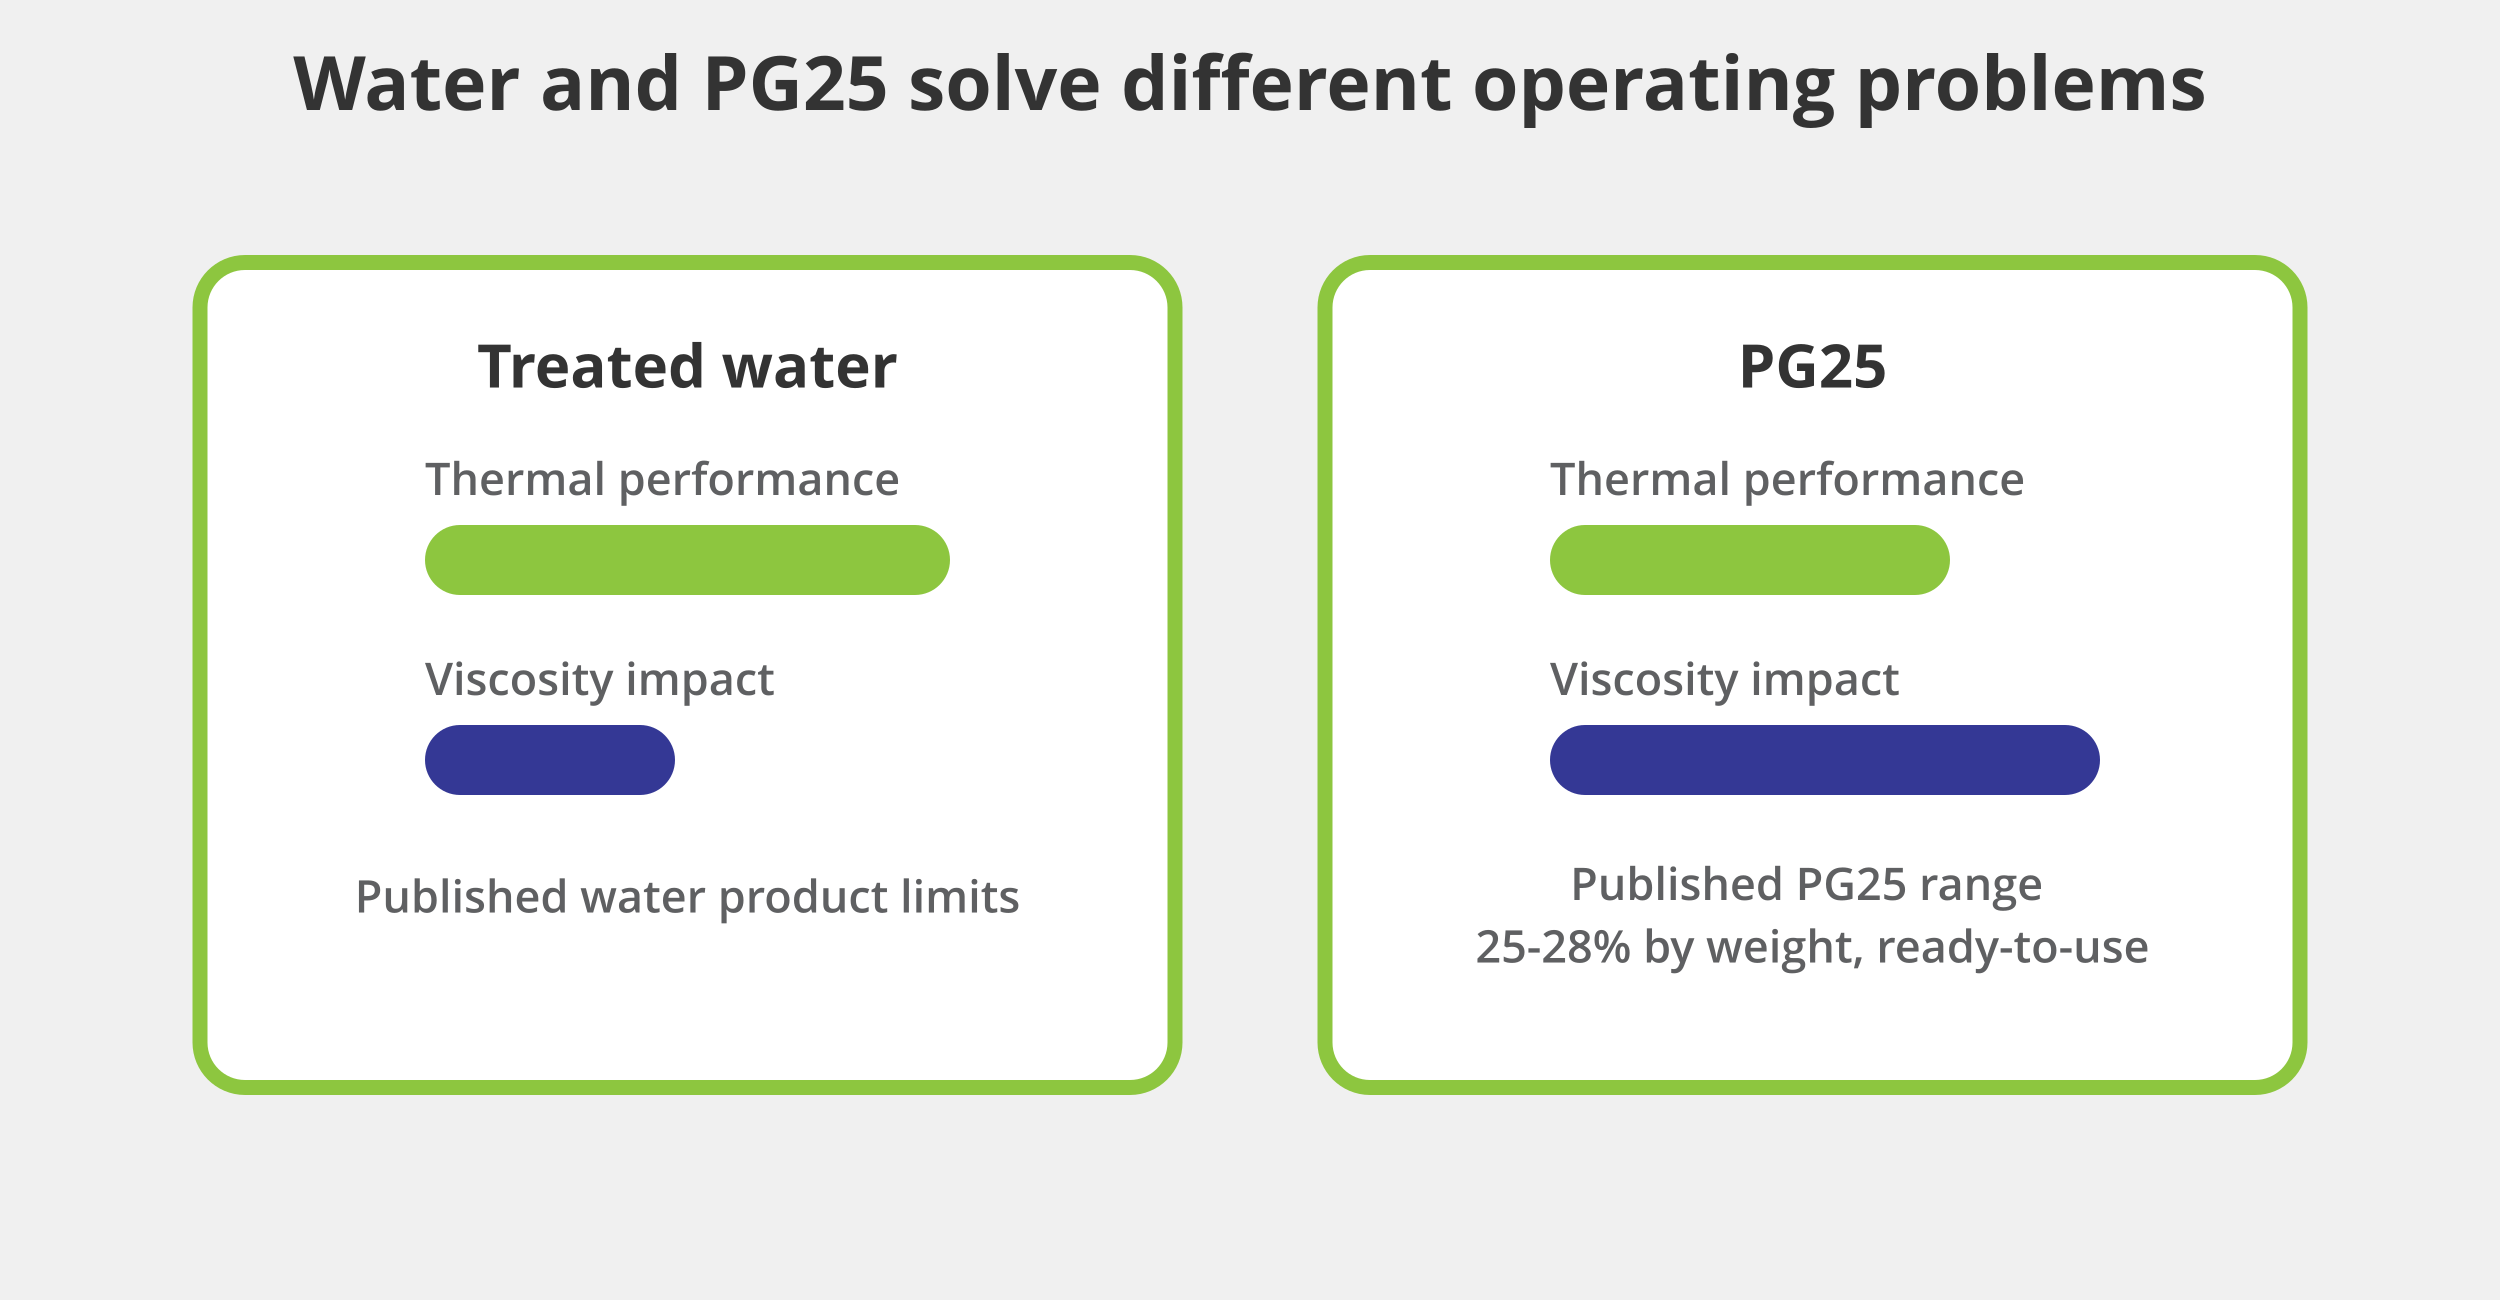
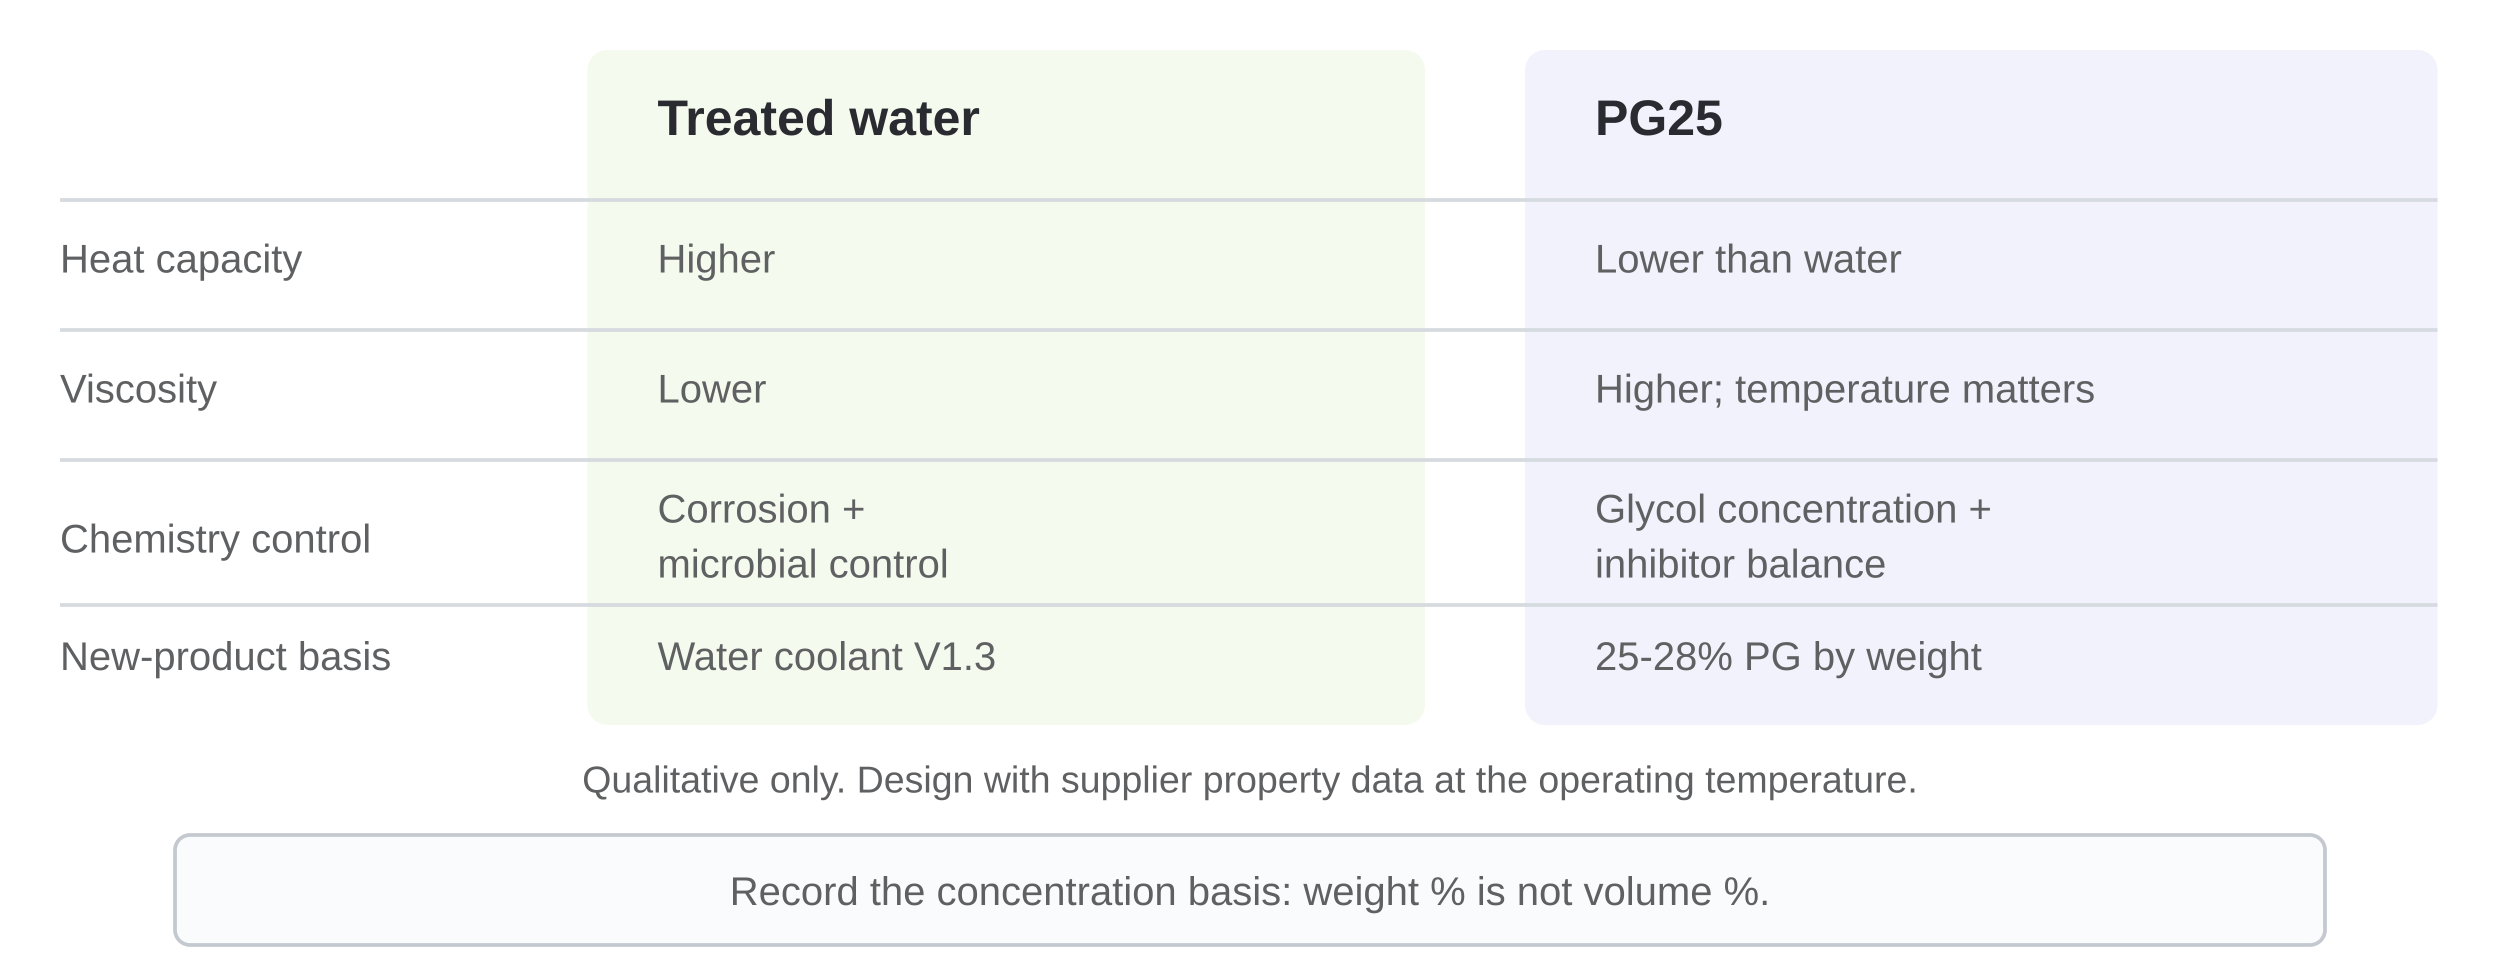
- <svg xmlns="http://www.w3.org/2000/svg" viewBox="0 0 1000 520" role="img" aria-label="Tradeoffs between treated water and PG25">
-   <style>.title{font:700 30px Open Sans,Arial;fill:#333}.h{font:700 24px Open Sans,Arial;fill:#333}.body{font:600 18px Open Sans,Arial;fill:#5F6062}.box{fill:#fff;stroke:#d1d5db;stroke-width:3;rx:18}.green{stroke:#8DC63F;stroke-width:6}.bar{fill:#8DC63F}.bar2{fill:#343895}</style>
-   <text x="500" y="44" text-anchor="middle" class="title">Water and PG25 solve different operating problems</text>
-   <rect x="80" y="105" width="390" height="330" class="box green" />
-   <text x="275" y="155" text-anchor="middle" class="h">Treated water</text>
-   <rect x="170" y="210" width="210" height="28" rx="14" class="bar" />
-   <text x="170" y="198" text-anchor="start" class="body">Thermal performance</text>
-   <rect x="170" y="290" width="100" height="28" rx="14" class="bar2" />
-   <text x="170" y="278" text-anchor="start" class="body">Viscosity impact</text>
-   <text x="275" y="365" text-anchor="middle" class="body">Published water product limits</text>
-   <rect x="530" y="105" width="390" height="330" class="box green" />
-   <text x="725" y="155" text-anchor="middle" class="h">PG25</text>
-   <rect x="620" y="210" width="160" height="28" rx="14" class="bar" />
-   <text x="620" y="198" text-anchor="start" class="body">Thermal performance</text>
-   <rect x="620" y="290" width="220" height="28" rx="14" class="bar2" />
-   <text x="620" y="278" text-anchor="start" class="body">Viscosity impact</text>
-   <text x="725" y="360" text-anchor="middle" class="body">
-     <tspan x="725" dy="0">Published PG25 range</tspan>
-     <tspan x="725" dy="25">25-28% by weight, ready-to-use</tspan>
-   </text>
+ <svg xmlns="http://www.w3.org/2000/svg" viewBox="0 0 1000 390" role="img" aria-labelledby="title desc">
+   <style>text{font-family:Arial,Helvetica,sans-serif;letter-spacing:0}.h{font-size:20px;font-weight:700;fill:#292b30}.b{font-size:16px;fill:#5f6062}.s{font-size:15px;fill:#5f6062}.box{fill:#fff;stroke:#c4c9d0;stroke-width:2}.flow{fill:none;stroke:#74a82d;stroke-width:4;stroke-linejoin:round}.arrowhead{fill:#74a82d}</style>
+   <rect width="1000" height="390" fill="#fff" />
+   <rect x="235" y="20" width="335" height="270" rx="8" fill="#f5faee" />
+   <rect x="610" y="20" width="365" height="270" rx="8" fill="#f1f2fb" />
+   <text x="263" y="54" class="h">Treated water</text>
+   <text x="638" y="54" class="h">PG25</text>
+   <path d="M24 80 H975 M24 132 H975 M24 184 H975 M24 242 H975" stroke="#d6dbe0" stroke-width="1.5" />
+   <text x="24" y="109" class="b">Heat capacity</text>
+   <text x="263" y="109" class="b">Higher</text>
+   <text x="638" y="109" class="b">Lower than water</text>
+   <text x="24" y="161" class="b">Viscosity</text>
+   <text x="263" y="161" class="b">Lower</text>
+   <text x="638" y="161" class="b">Higher; temperature matters</text>
+   <text x="24" y="221" class="b">Chemistry control</text>
+   <text x="263" y="209" class="b">Corrosion +</text>
+   <text x="263" y="231" class="b">microbial control</text>
+   <text x="638" y="209" class="b">Glycol concentration +</text>
+   <text x="638" y="231" class="b">inhibitor balance</text>
+   <text x="24" y="268" class="b">New-product basis</text>
+   <text x="263" y="268" class="b">Water coolant V1.3</text>
+   <text x="638" y="268" class="b">25-28% PG by weight</text>
+   <text x="500" y="317" text-anchor="middle" class="s">Qualitative only. Design with supplier property data at the operating temperature.</text>
+   <rect x="70" y="334" width="860" height="44" rx="6" fill="#fafbfc" stroke="#c4c9d0" stroke-width="1.5" />
+   <text x="500" y="362" text-anchor="middle" class="b">Record the concentration basis: weight % is not volume %.</text>
</svg>
